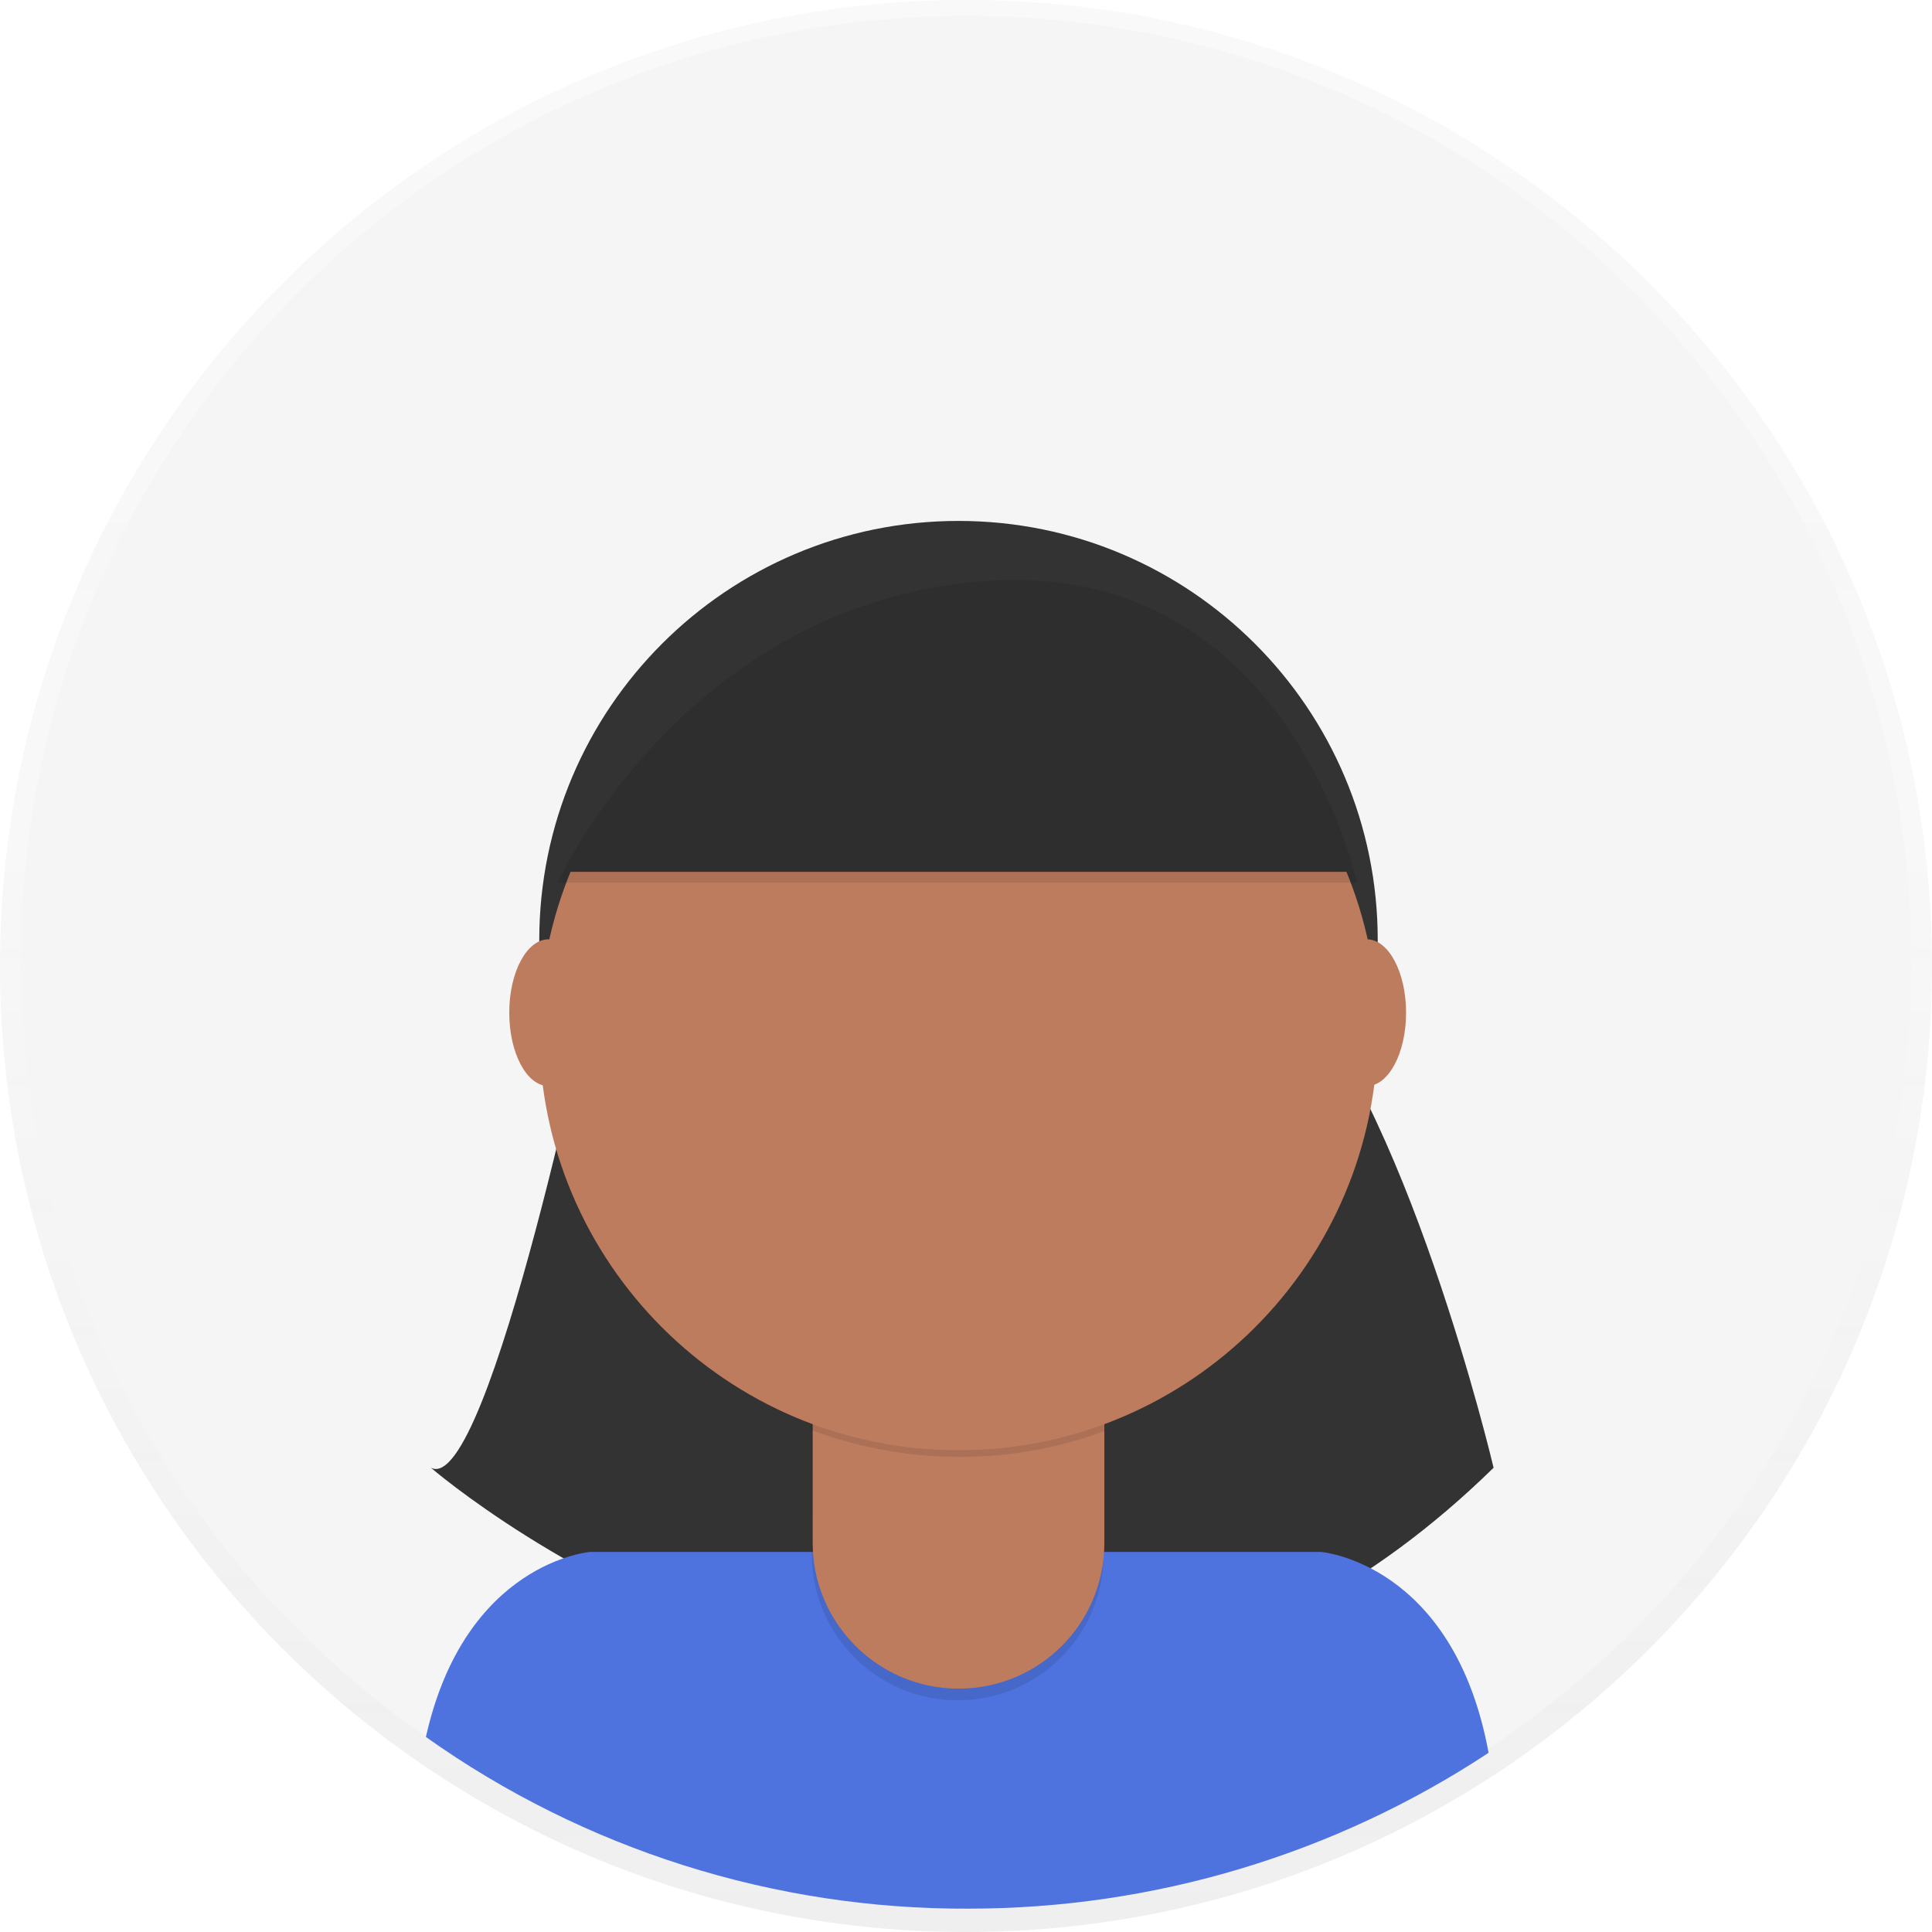
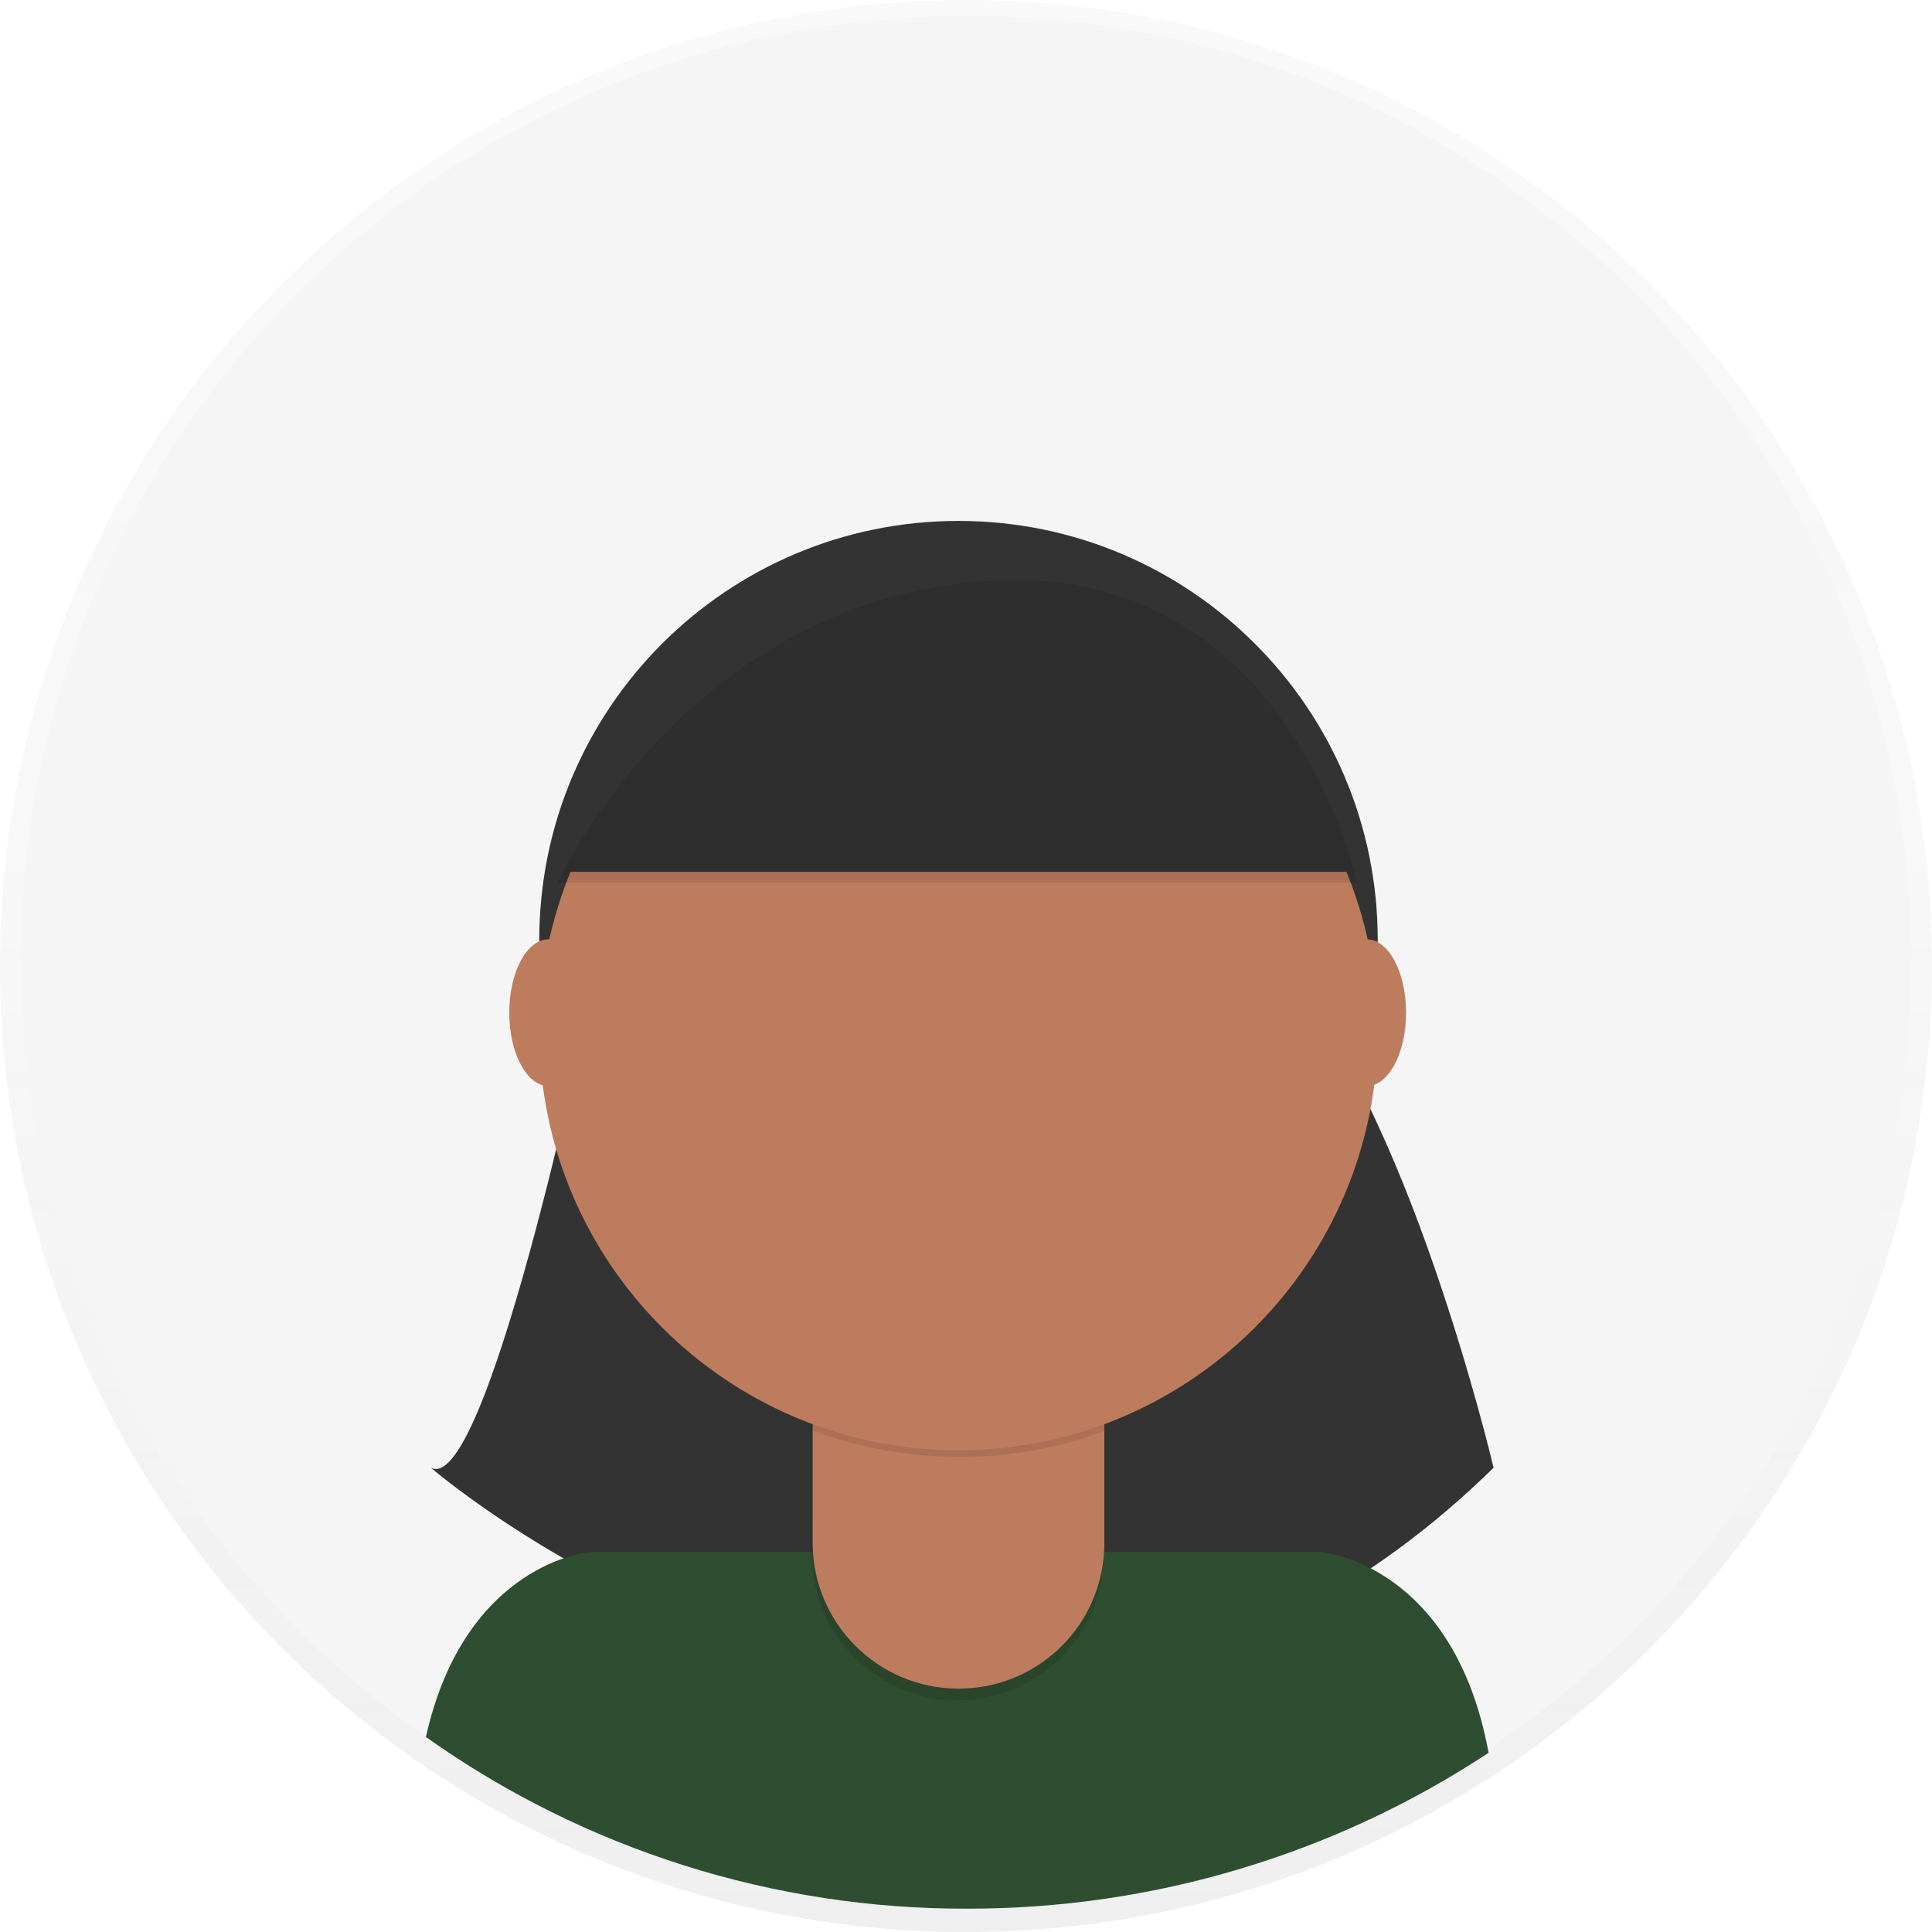
<svg xmlns="http://www.w3.org/2000/svg" version="1.1" id="_x38_8ce59e9-c4b8-4d1d-9d7a-ce0190159aa8" x="0px" y="0px" viewBox="0 0 231.8 231.8" style="enable-background:new 0 0 231.8 231.8;" xml:space="preserve">
  <style type="text/css">
	.st0{opacity:0.5;}
	.st1{fill:url(#SVGID_1_);}
	.st2{fill:#F5F5F5;}
	.st3{fill:#333333;}
- 	.st4{fill:#4E73DF;}
+ 	.st4{fill:#2f4d30;}
	.st5{opacity:0.1;enable-background:new    ;}
	.st6{fill:#BE7C5E;}
</style>
  <g class="st0">
    <linearGradient id="SVGID_1_" gradientUnits="userSpaceOnUse" x1="115.89" y1="525.2" x2="115.89" y2="756.98" gradientTransform="matrix(1 0 0 -1 0 756.98)">
      <stop offset="0" style="stop-color:#808080;stop-opacity:0.25" />
      <stop offset="0.54" style="stop-color:#808080;stop-opacity:0.12" />
      <stop offset="1" style="stop-color:#808080;stop-opacity:0.1" />
    </linearGradient>
    <circle class="st1" cx="115.9" cy="115.9" r="115.9" />
  </g>
  <circle class="st2" cx="115.9" cy="115.3" r="113.4" />
  <path class="st3" d="M71.6,116.3c0,0-12.9,63.4-19.9,59.8c0,0,67.7,58.5,127.5,0c0,0-10.5-44.6-25.7-59.8H71.6z" />
  <path class="st4" d="M116.2,229c22.2,0,43.9-6.5,62.4-18.7c-4.2-22.8-20.1-24.1-20.1-24.1H70.8c0,0-15,1.2-19.7,22.2  C70.1,221.9,92.9,229.1,116.2,229z" />
  <circle class="st3" cx="115" cy="112.8" r="50.3" />
  <path class="st5" d="M97.3,158.4h35.1l0,0v28.1c0,9.7-7.8,17.5-17.5,17.5l0,0c-9.7,0-17.5-7.9-17.5-17.5L97.3,158.4L97.3,158.4z" />
  <path class="st6" d="M100.7,157.1h28.4c1.9,0,3.4,1.5,3.4,3.3v0v24.7c0,9.7-7.8,17.5-17.5,17.5l0,0c-9.7,0-17.5-7.9-17.5-17.5v0  v-24.7C97.4,158.6,98.9,157.1,100.7,157.1z" />
  <path class="st5" d="M97.4,171.6c11.3,4.2,23.8,4.3,35.1,0.1v-4.3H97.4V171.6z" />
  <circle class="st6" cx="115" cy="123.7" r="50.3" />
  <path class="st3" d="M66.9,104.6h95.9c0,0-8.2-38.7-44.4-36.2S66.9,104.6,66.9,104.6z" />
  <ellipse class="st6" cx="65.8" cy="121.5" rx="4.7" ry="8.8" />
  <ellipse class="st6" cx="164" cy="121.5" rx="4.7" ry="8.8" />
  <path class="st5" d="M66.9,105.9h95.9c0,0-8.2-38.7-44.4-36.2S66.9,105.9,66.9,105.9z" />
</svg>
